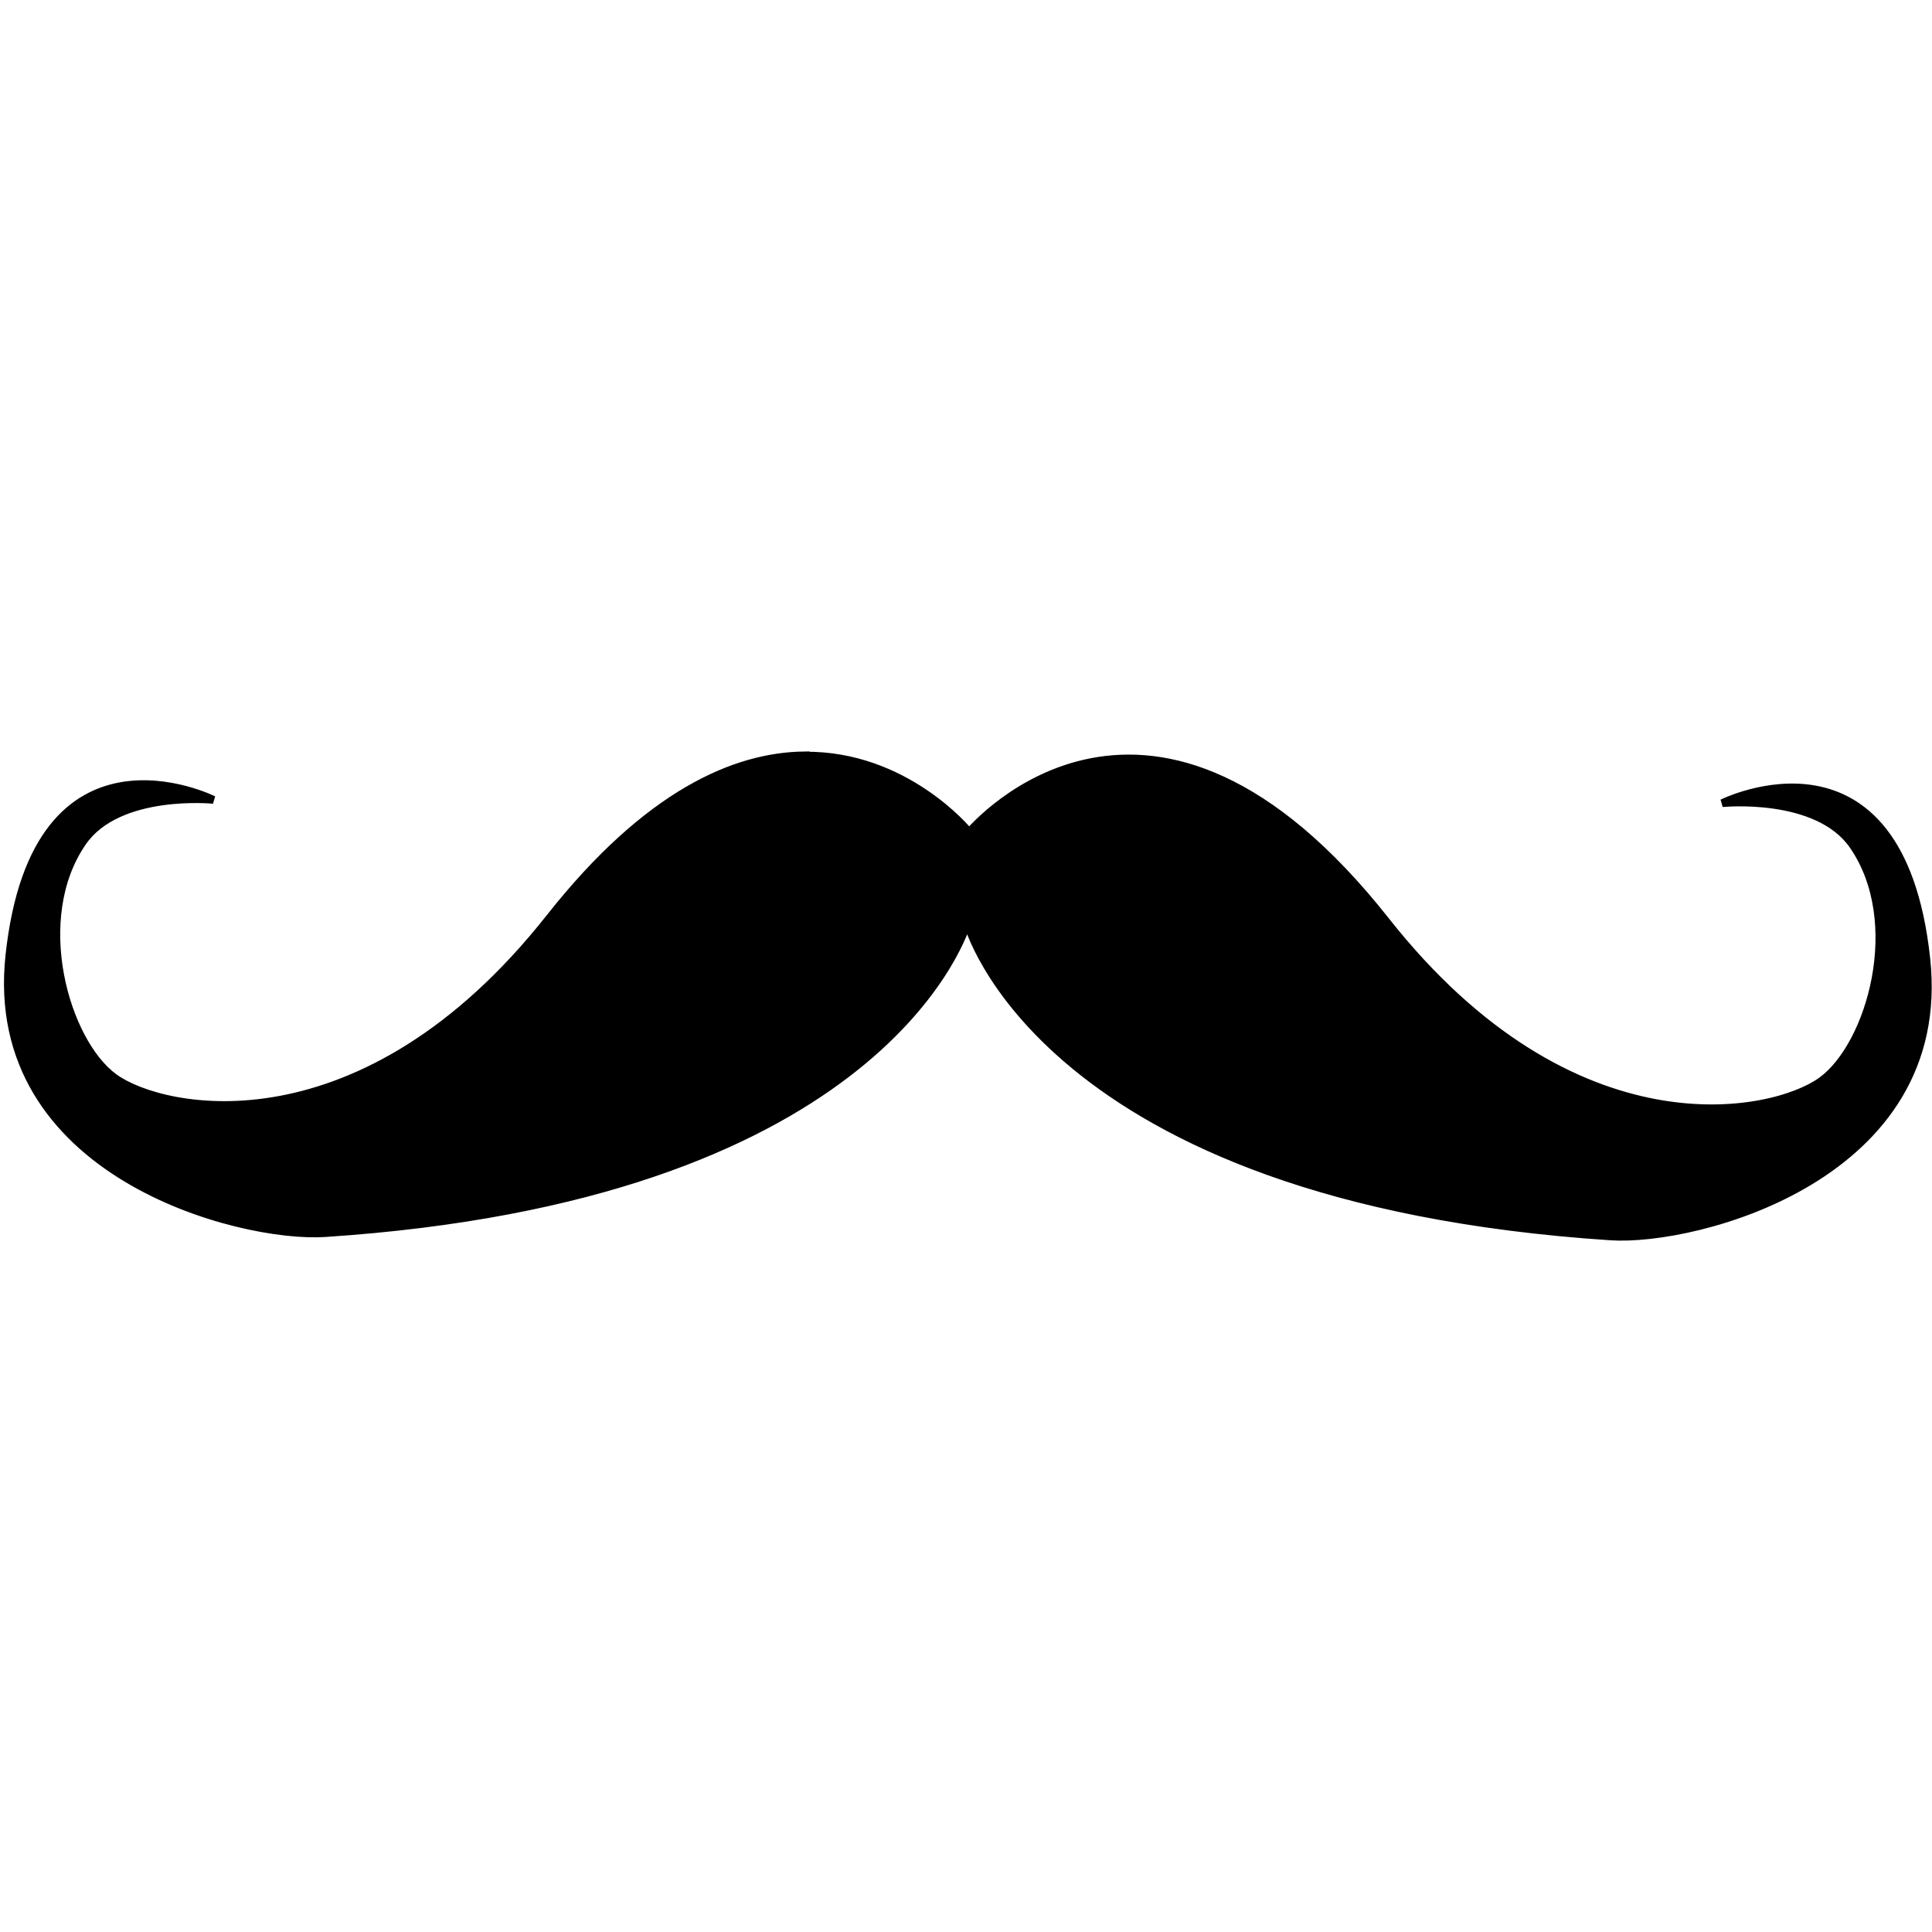
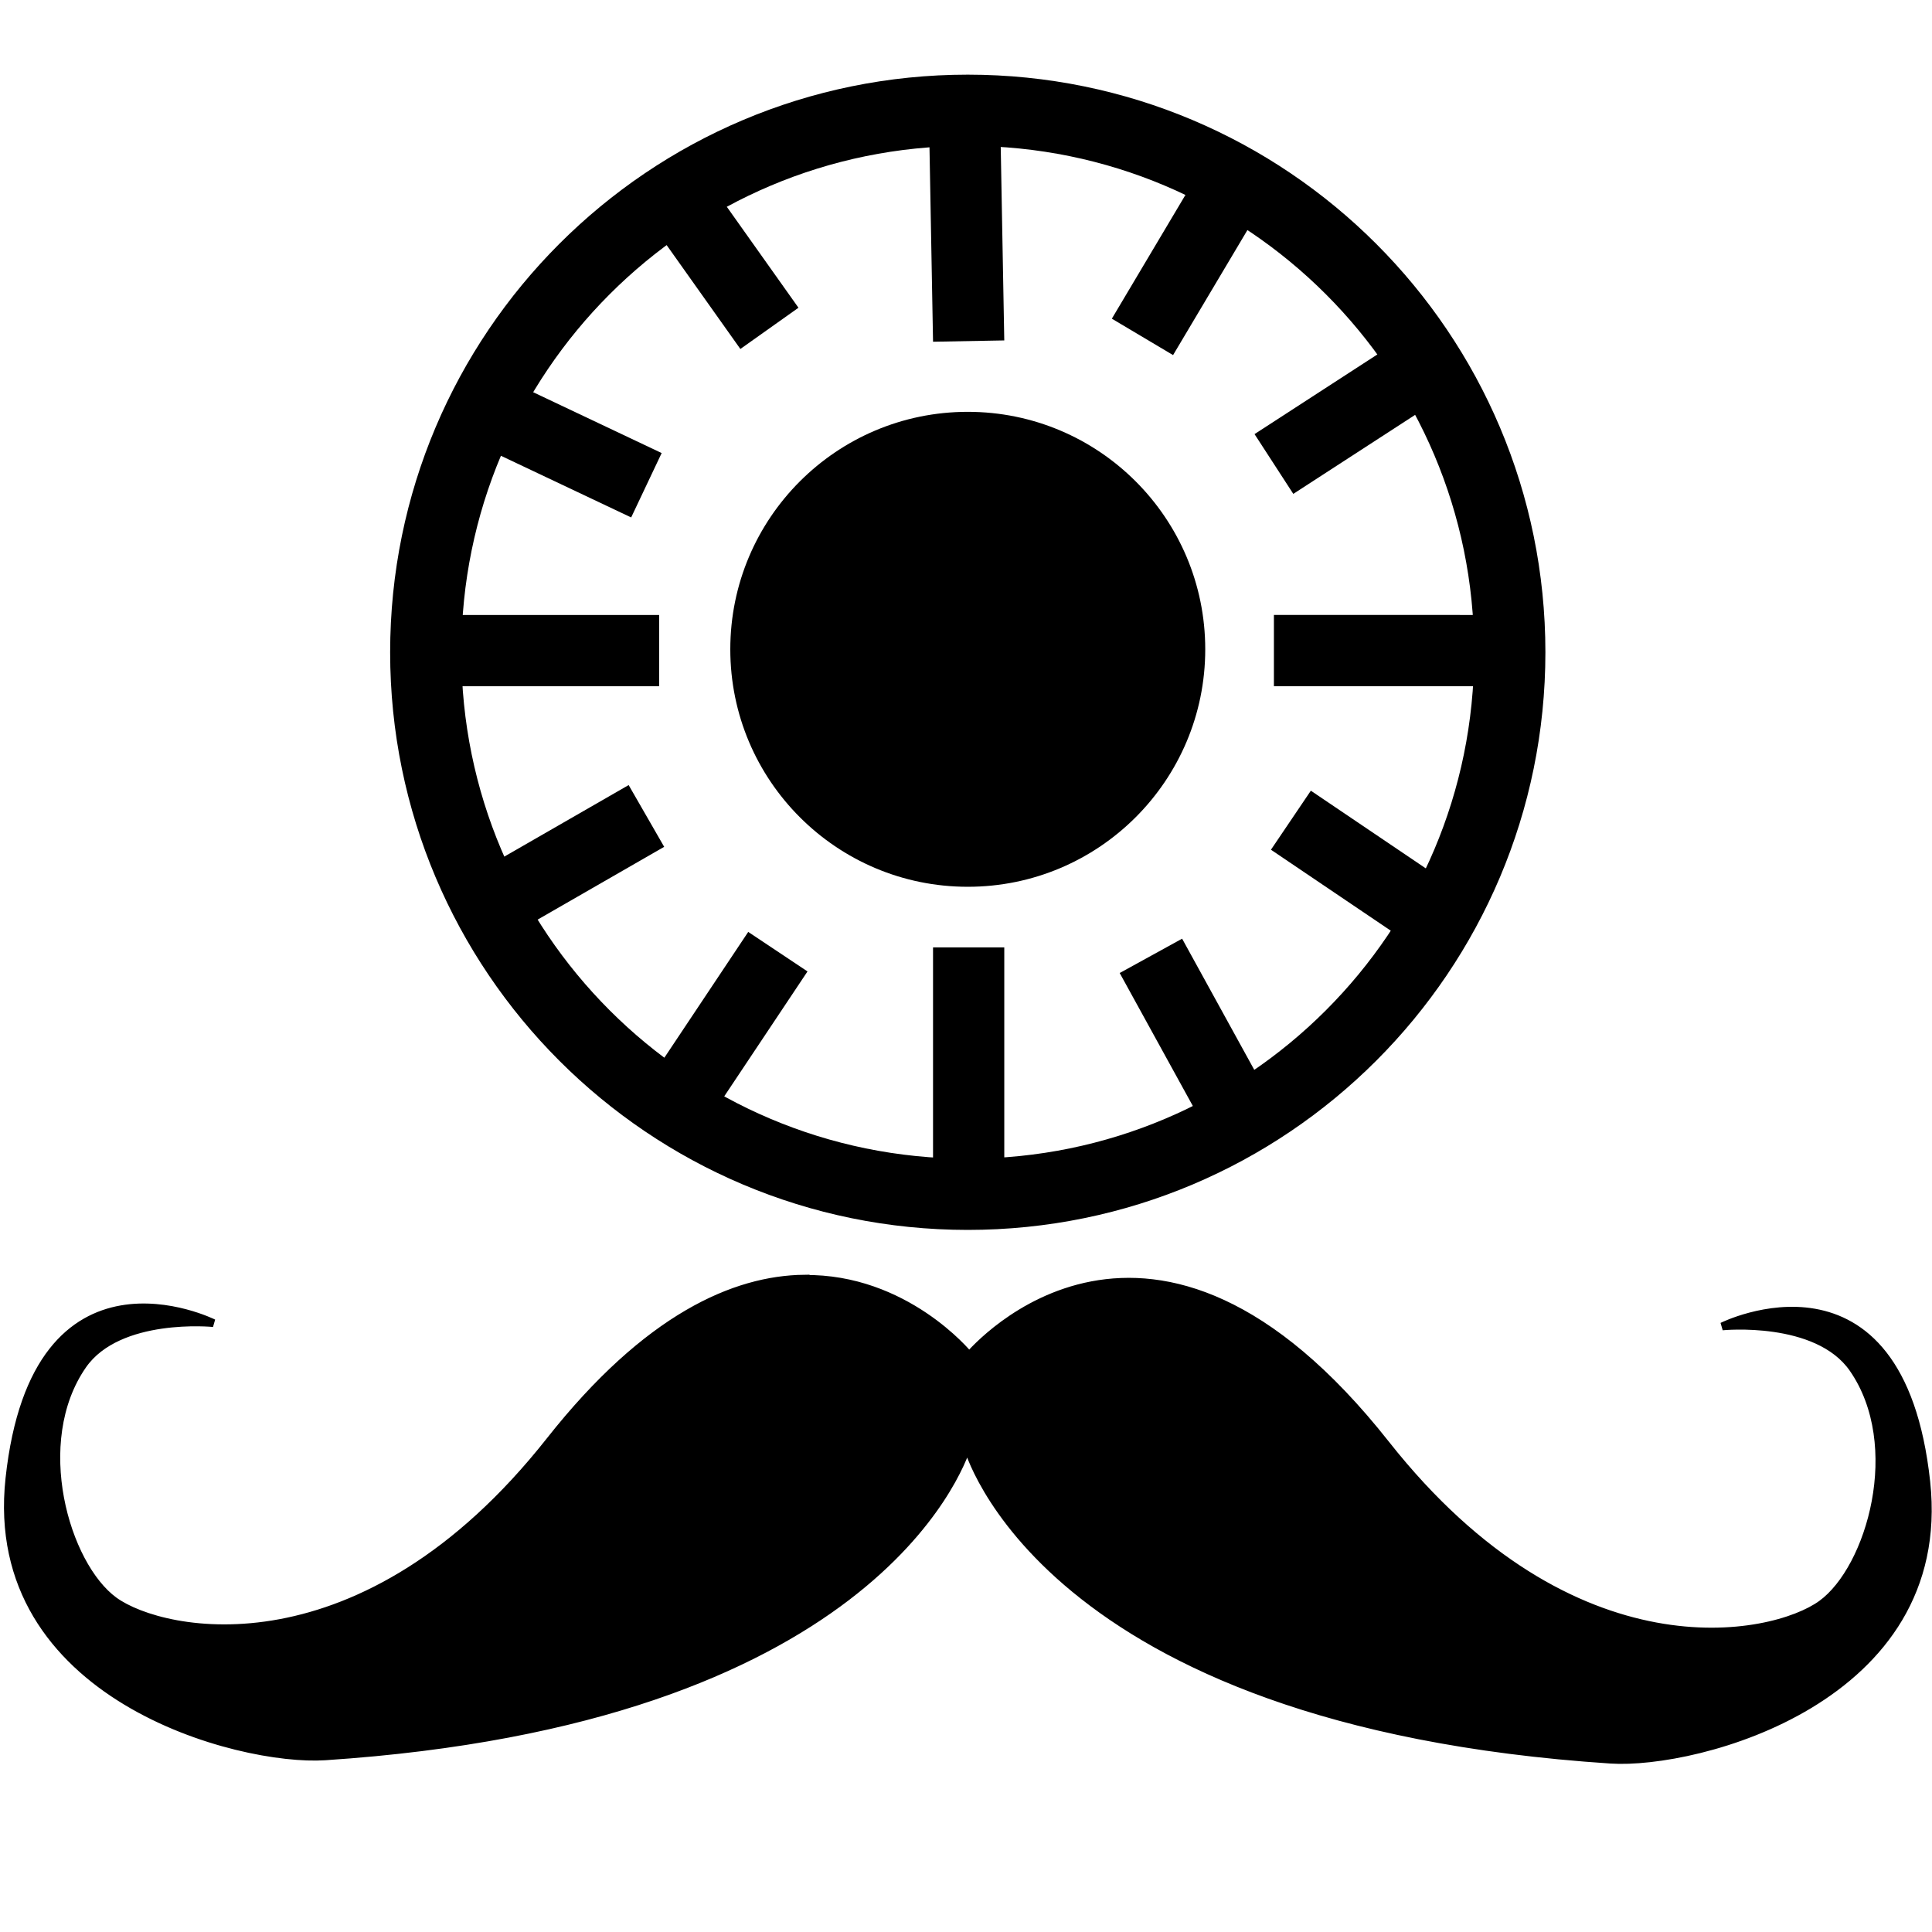
<svg xmlns="http://www.w3.org/2000/svg" width="24" height="24" viewBox="0 0 24 24" id="svg2" version="1.1">
  <defs id="defs4" />
  <g id="layer1" transform="translate(0,-1028.362)">
-     <path style="fill:#000000;fill-opacity:1;fill-rule:evenodd;stroke:#000000;stroke-width:0.097px;stroke-linecap:butt;stroke-linejoin:miter;stroke-opacity:1" d="m 9.99,1037.746 c -0.861,0.011 -1.946,0.477 -3.159,2.014 -2.325,2.946 -4.807,2.429 -5.414,1.987 -0.606,-0.442 -1.05,-1.973 -0.39,-2.925 0.446,-0.643 1.624,-0.524 1.624,-0.524 0,0 -2.206,-1.101 -2.534,1.932 -0.292,2.707 2.857,3.52 3.92,3.45 6.738,-0.444 7.883,-3.55 7.981,-3.86 l 0,0.01 c 0,0 0.897,3.424 7.991,3.891 1.062,0.07 4.212,-0.743 3.92,-3.45 -0.328,-3.033 -2.534,-1.932 -2.534,-1.932 0,0 1.178,-0.119 1.624,0.524 0.66,0.952 0.217,2.484 -0.39,2.925 -0.606,0.442 -3.089,0.959 -5.414,-1.987 -2.916,-3.695 -5.088,-1.205 -5.188,-1.087 l 0,-0.028 c 0,0 -0.78,-0.954 -2.038,-0.937 z" id="path4136" />
+     <path style="fill:#000000;fill-opacity:1;fill-rule:evenodd;stroke:#000000;stroke-width:0.097px;stroke-linecap:butt;stroke-linejoin:miter;stroke-opacity:1" d="m 9.99,1044.246 c -0.861,0.011 -1.946,0.477 -3.159,2.014 -2.325,2.946 -4.807,2.429 -5.414,1.987 -0.606,-0.442 -1.05,-1.973 -0.39,-2.925 0.446,-0.643 1.624,-0.524 1.624,-0.524 0,0 -2.206,-1.101 -2.534,1.932 -0.292,2.707 2.857,3.52 3.92,3.45 6.738,-0.444 7.883,-3.55 7.981,-3.86 l 0,0.01 c 0,0 0.897,3.424 7.991,3.891 1.062,0.07 4.212,-0.743 3.92,-3.45 -0.328,-3.033 -2.534,-1.932 -2.534,-1.932 0,0 1.178,-0.119 1.624,0.524 0.66,0.952 0.217,2.484 -0.39,2.925 -0.606,0.442 -3.089,0.959 -5.414,-1.987 -2.916,-3.695 -5.088,-1.205 -5.188,-1.087 l 0,-0.028 c 0,0 -0.78,-0.954 -2.038,-0.937 z" id="path4136" />
+     <circle style="fill:none;fill-opacity:1;stroke:#000000;stroke-width:0.885;stroke-miterlimit:4;stroke-dasharray:none;stroke-opacity:1" id="path4134" cx="12.022" cy="1036.465" r="6.733" />
+     <circle style="fill:#000000;fill-opacity:1;stroke:none;stroke-width:0.5;stroke-miterlimit:4;stroke-dasharray:none;stroke-opacity:1" id="path4137" cx="12.022" cy="1036.428" r="2.95" />
+     <path style="fill:none;fill-rule:evenodd;stroke:#000000;stroke-width:0.885;stroke-linecap:butt;stroke-linejoin:miter;stroke-miterlimit:4;stroke-dasharray:none;stroke-opacity:1" d="m 11.98,1029.702 0.053,2.897" id="path4139" />
+     <path style="fill:none;fill-rule:evenodd;stroke:#000000;stroke-width:0.885;stroke-linecap:butt;stroke-linejoin:miter;stroke-miterlimit:4;stroke-dasharray:none;stroke-opacity:1" d="m 18.775,1036.444 -2.95,-3e-4" id="path4141" />
+     <path style="fill:none;fill-rule:evenodd;stroke:#000000;stroke-width:0.885;stroke-linecap:butt;stroke-linejoin:miter;stroke-miterlimit:4;stroke-dasharray:none;stroke-opacity:1" d="m 12.033,1043.081 0,-2.95" id="path4143" />
+     <path style="fill:none;fill-rule:evenodd;stroke:#000000;stroke-width:0.885;stroke-linecap:butt;stroke-linejoin:miter;stroke-miterlimit:4;stroke-dasharray:none;stroke-opacity:1" d="m 5.238,1036.444 2.95,5e-4" id="path4145" />
+     <path style="fill:none;fill-rule:evenodd;stroke:#000000;stroke-width:0.885;stroke-linecap:butt;stroke-linejoin:miter;stroke-miterlimit:4;stroke-dasharray:none;stroke-opacity:1" d="m 6.028,1033.442 2.002,0.948" id="path4147" />
+     <path style="fill:none;fill-rule:evenodd;stroke:#000000;stroke-width:0.885;stroke-linecap:butt;stroke-linejoin:miter;stroke-miterlimit:4;stroke-dasharray:none;stroke-opacity:1" d="m 8.399,1030.808 1.159,1.633" id="path4149" />
+     <path style="fill:none;fill-rule:evenodd;stroke:#000000;stroke-width:0.885;stroke-linecap:butt;stroke-linejoin:miter;stroke-miterlimit:4;stroke-dasharray:none;stroke-opacity:1" d="m 15.351,1030.598 -1.159,1.949" id="path4151" />
+     <path style="fill:none;fill-rule:evenodd;stroke:#000000;stroke-width:0.885;stroke-linecap:butt;stroke-linejoin:miter;stroke-miterlimit:4;stroke-dasharray:none;stroke-opacity:1" d="m 17.774,1032.862 -1.949,1.264" id="path4153" />
+     <path style="fill:none;fill-rule:evenodd;stroke:#000000;stroke-width:0.885;stroke-linecap:butt;stroke-linejoin:miter;stroke-miterlimit:4;stroke-dasharray:none;stroke-opacity:1" d="m 17.985,1039.868 -1.949,-1.317" id="path4155" />
+     <path style="fill:none;fill-rule:evenodd;stroke:#000000;stroke-width:0.885;stroke-linecap:butt;stroke-linejoin:miter;stroke-miterlimit:4;stroke-dasharray:none;stroke-opacity:1" d="m 15.456,1042.343 -1.159,-2.107" id="path4157" />
+     <path style="fill:none;fill-rule:evenodd;stroke:#000000;stroke-width:0.885;stroke-linecap:butt;stroke-linejoin:miter;stroke-miterlimit:4;stroke-dasharray:none;stroke-opacity:1" d="m 8.399,1042.08 1.264,-1.896" id="path4159" />
+     <path style="fill:none;fill-rule:evenodd;stroke:#000000;stroke-width:0.885;stroke-linecap:butt;stroke-linejoin:miter;stroke-miterlimit:4;stroke-dasharray:none;stroke-opacity:1" d="m 5.923,1039.71 2.107,-1.212" id="path4161" />
  </g>
</svg>
